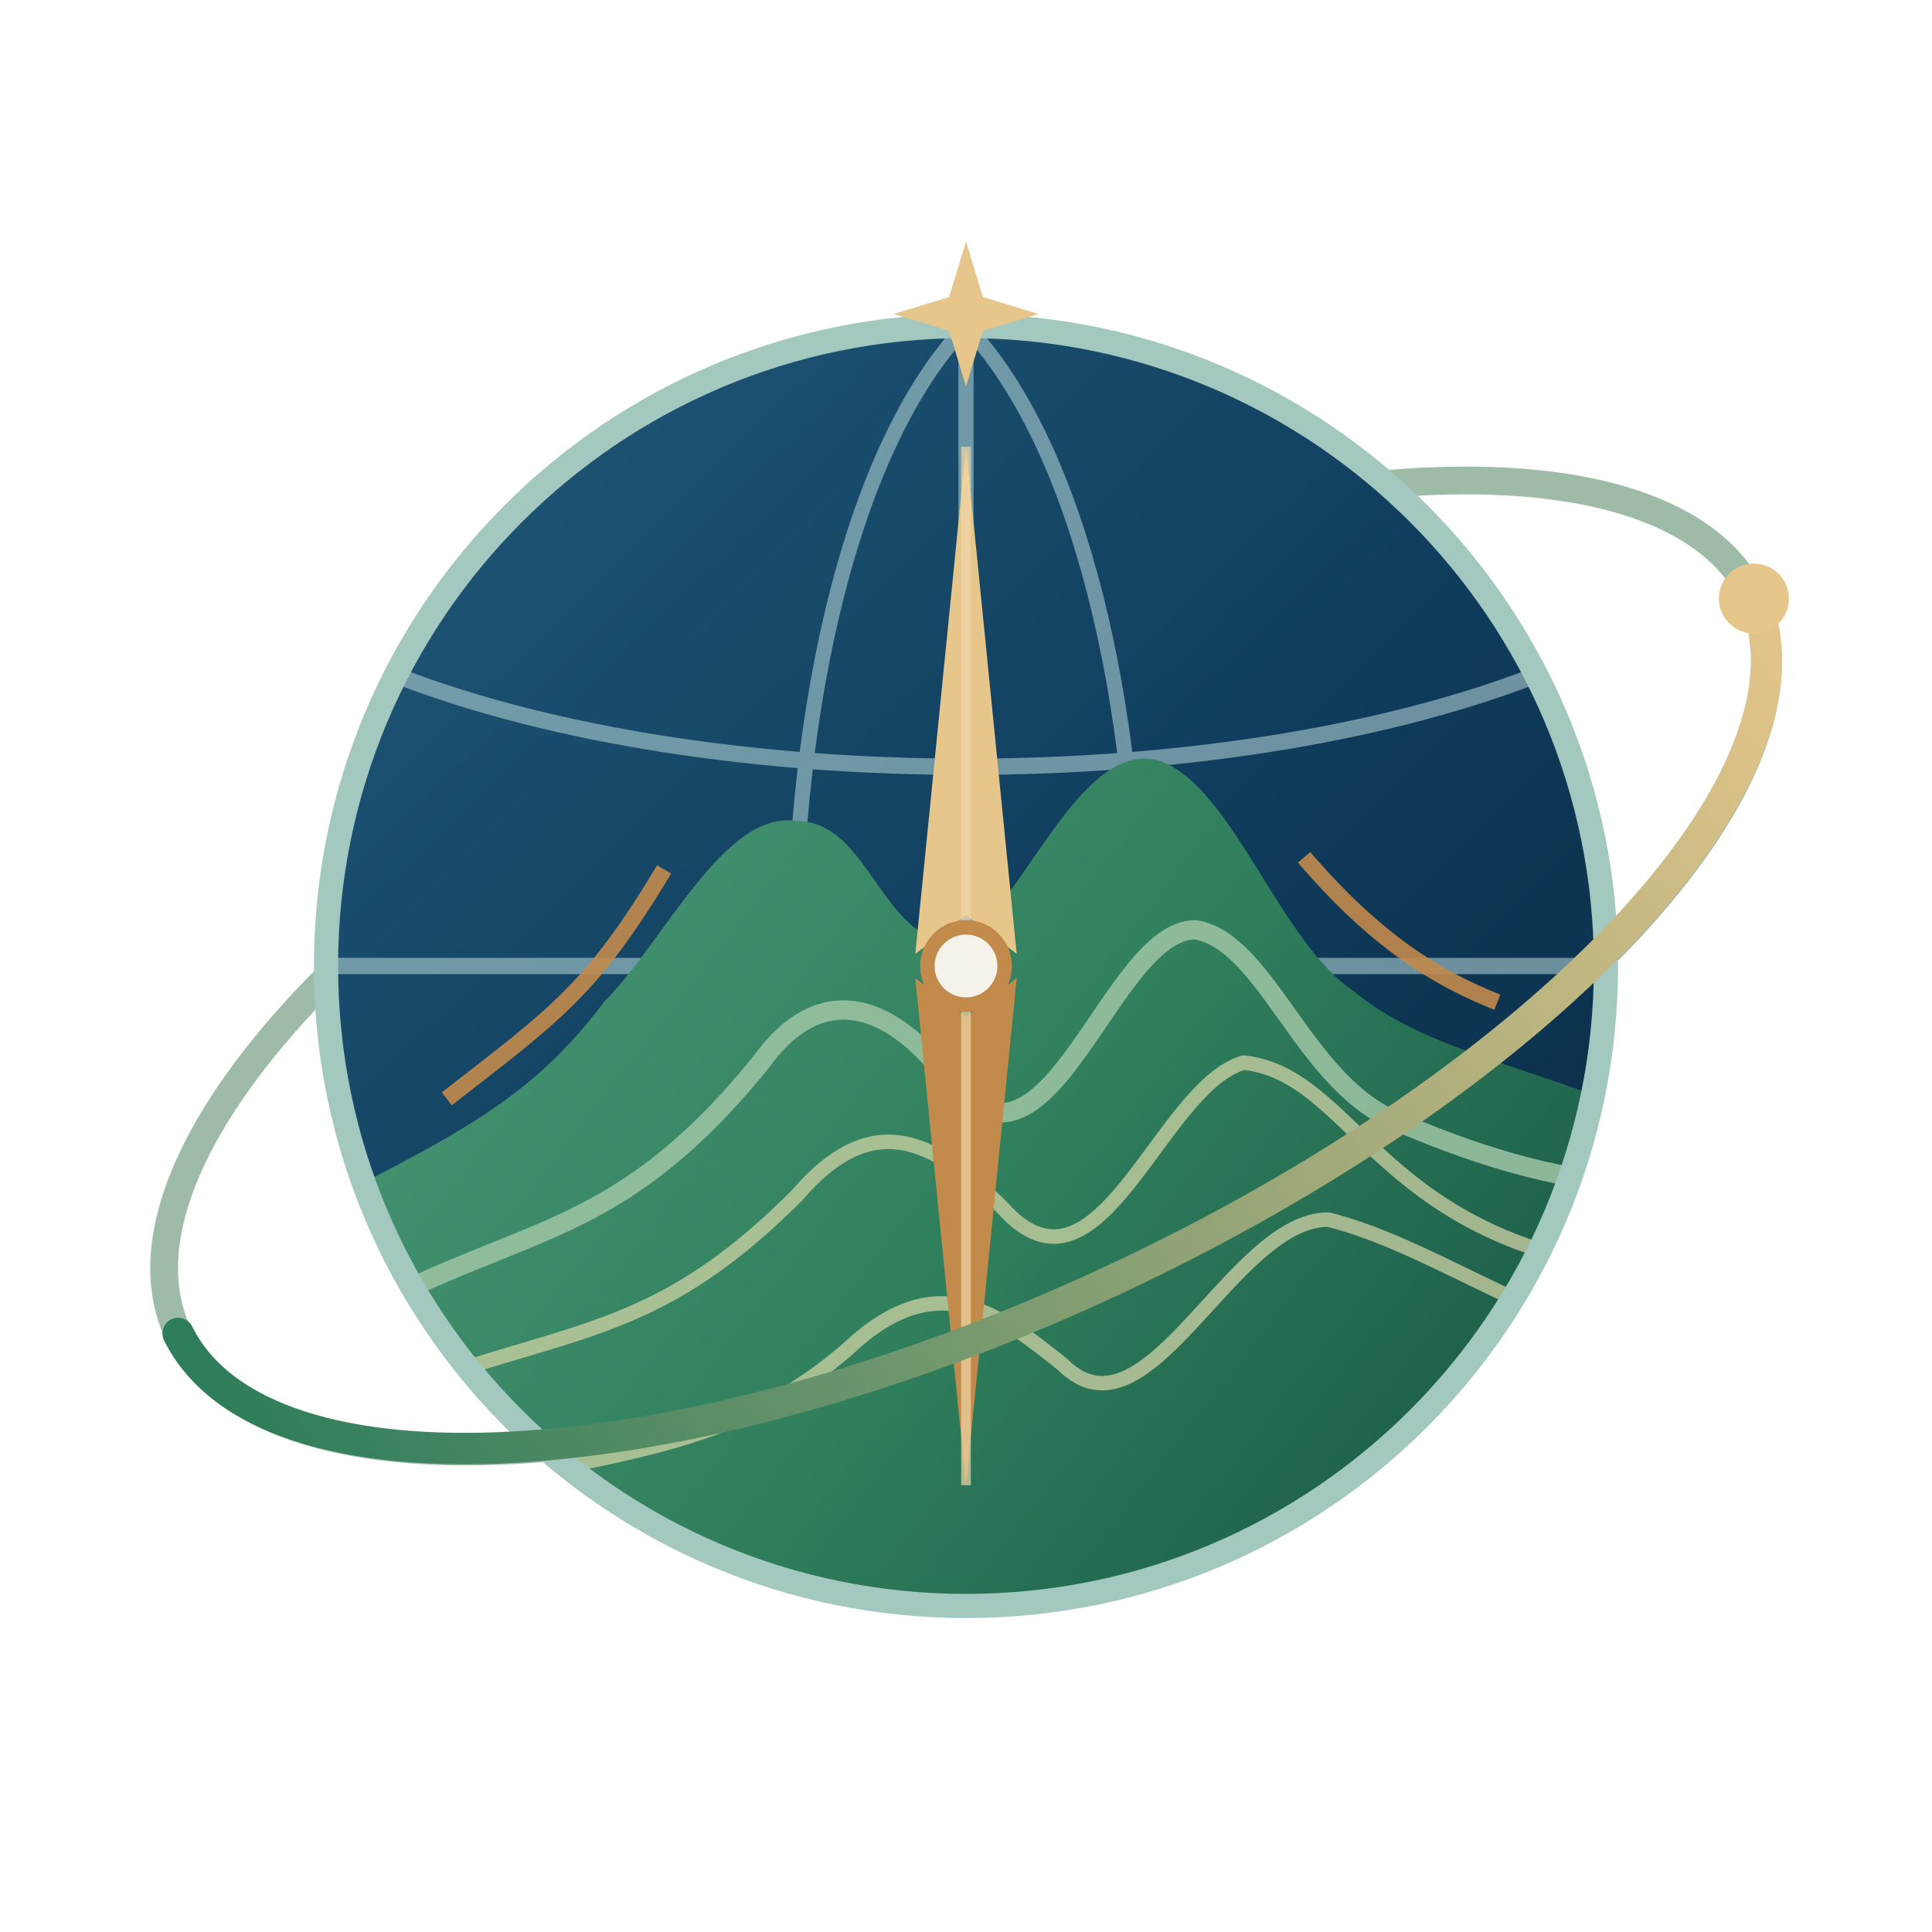
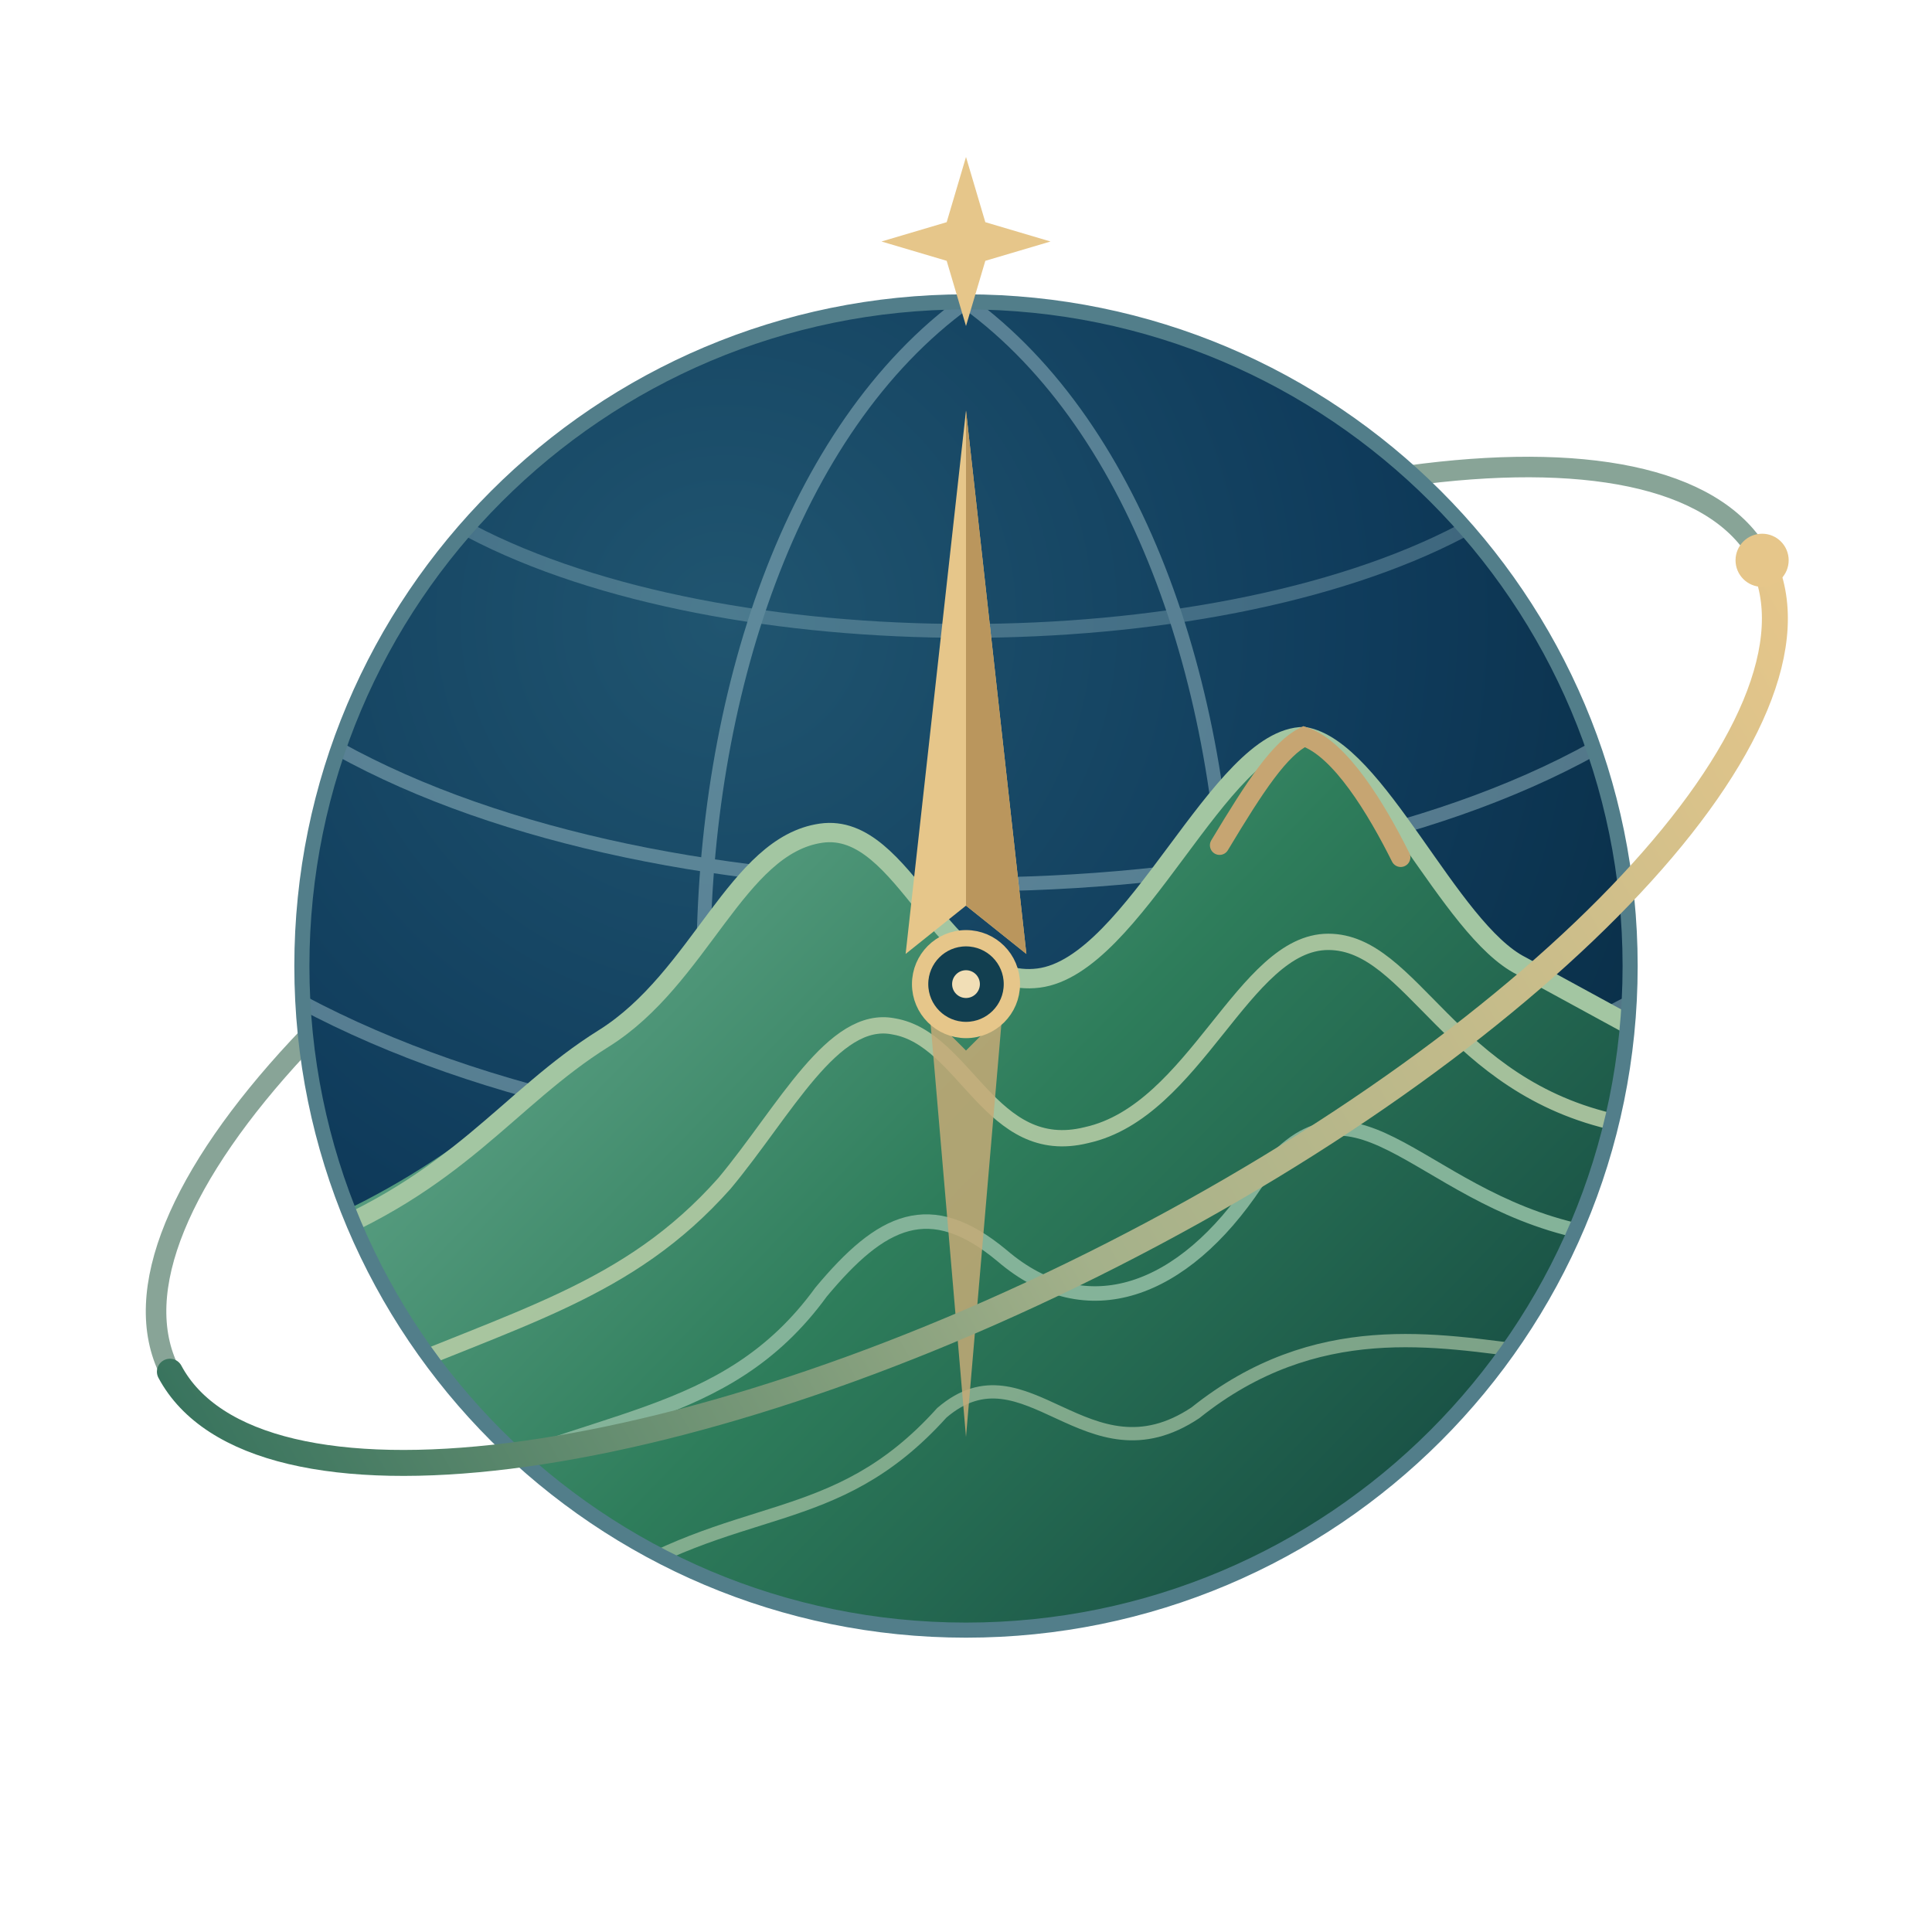
- <svg xmlns="http://www.w3.org/2000/svg" class="brand-mark" viewBox="0 0 160 160" fill="none" role="img" aria-label="地球、地形、罗盘与环绕轨道">
+ <svg xmlns="http://www.w3.org/2000/svg" class="brand-mark" style="--brand-duration:1850ms;" viewBox="0 0 160 160" fill="none" role="img" aria-label="中学地理教学系统地球地形标志">
  <defs>
-     <linearGradient id="sea" x1="30" y1="31" x2="129" y2="132" gradientUnits="userSpaceOnUse">
-       <stop stop-color="#205878" />
-       <stop offset=".56" stop-color="#0F3B5B" />
-       <stop offset="1" stop-color="#092940" />
+     <radialGradient id="geo-v-0-sea" cx=".32" cy=".24" r=".85">
+       <stop stop-color="#205570">
+ </stop>
+       <stop offset=".58" stop-color="#0F3B5B">
+ </stop>
+       <stop offset="1" stop-color="#082B42">
+ </stop>
+     </radialGradient>
+     <linearGradient id="geo-v-0-relief" x1="42" y1="71" x2="110" y2="137" gradientUnits="userSpaceOnUse">
+       <stop stop-color="#62A58A">
+ </stop>
+       <stop offset=".48" stop-color="#2E7D5B">
+ </stop>
+       <stop offset="1" stop-color="#174D43">
+ </stop>
    </linearGradient>
-     <linearGradient id="land" x1="38" y1="73" x2="116" y2="134" gradientUnits="userSpaceOnUse">
-       <stop stop-color="#469473" />
-       <stop offset=".55" stop-color="#2E7D5B" />
-       <stop offset="1" stop-color="#1C5B49" />
+     <linearGradient id="geo-v-0-orbit" x1="15" y1="117" x2="145" y2="43" gradientUnits="userSpaceOnUse">
+       <stop stop-color="#39745E">
+ </stop>
+       <stop offset=".48" stop-color="#A4B18A">
+ </stop>
+       <stop offset="1" stop-color="#E6C68A">
+ </stop>
    </linearGradient>
-     <linearGradient id="orbit" x1="20" y1="119" x2="146" y2="45" gradientUnits="userSpaceOnUse">
-       <stop stop-color="#2E7D5B" />
-       <stop offset=".57" stop-color="#9AA778" />
-       <stop offset="1" stop-color="#E6C68A" />
-     </linearGradient>
-     <clipPath id="globe">
-       <circle cx="80" cy="80" r="53" />
+     <clipPath id="geo-v-0-sphere">
+       <circle cx="80" cy="80" r="55">
+ </circle>
    </clipPath>
  </defs>
-   <ellipse class="orbit-back" cx="80" cy="80" rx="72" ry="29" transform="rotate(-25 80 80)" stroke="#6A9779" stroke-width="2.3" opacity=".65" />
-   <g class="globe">
-     <circle cx="80" cy="80" r="53" fill="url(#sea)" />
-     <g clip-path="url(#globe)">
-       <g class="graticule" stroke="#B3D5D6" stroke-linecap="round" opacity=".57">
-         <path d="M27 80H133M33 56C59 66 101 66 127 56M33 104C59 94 101 94 127 104" stroke-width="1.35" />
-         <path d="M80 27C61 47 61 113 80 133M80 27C99 47 99 113 80 133M80 27V133" stroke-width="1.25" />
-       </g>
-       <g class="terrain">
-         <path d="M24 101C38 94 44 91 50 83C55 78 60 67 66 68C72 68 73 78 79 78C84 77 89 61 96 63C102 65 106 78 112 82C118 87 126 88 138 93V145H24Z" fill="url(#land)" />
-         <path d="M26 111C42 101 50 104 63 88C68 81 74 83 79 90C87 99 92 77 99 77C105 78 108 90 116 93C123 96 130 98 136 98" stroke="#9DC4A3" stroke-width="1.6" opacity=".86" />
-         <path d="M24 119C45 109 52 113 66 99C72 92 77 94 83 100C91 109 96 90 103 88C112 89 114 102 134 105M25 128C45 119 58 123 71 111C78 105 83 109 88 113C95 120 102 101 110 101C118 103 126 109 135 111" stroke="#D3D4A6" stroke-width="1.2" opacity=".73" />
-         <path d="M37 91C46 84 49 82 55 72M108 71C114 78 119 81 124 83" stroke="#C28A4B" stroke-width="1.35" opacity=".9" />
-       </g>
+   <ellipse cx="80" cy="80" rx="74" ry="27" transform="rotate(-27 80 80)" stroke="#557D6B" stroke-width="1.7" opacity=".7">
+ </ellipse>
+   <circle cx="80" cy="80" r="55" fill="url(#geo-v-0-sea)">
+ </circle>
+   <g clip-path="url(#geo-v-0-sphere)">
+     <g class="graticule" stroke="#A7C9CF" stroke-width="1.15" opacity="0.46" stroke-linecap="round">
+       <path pathLength="1" d="M80 25C51 46 51 114 80 135M80 25C109 46 109 114 80 135">
+ </path>
+       <path pathLength="1" d="M28 62C55 77 105 77 132 62M25 83C55 99 105 99 135 83">
+ </path>
+       <path pathLength="1" d="M39 44C60 55 100 55 121 44M34 109C59 121 101 121 126 109" opacity=".7">
+ </path>
    </g>
-     <circle cx="80" cy="80" r="53" stroke="#A3C8BF" stroke-width="2" />
+     <g class="terrain">
+       <path d="M22 103C36 98 42 91 50 86C58 81 61 70 68 69C75 68 78 82 86 81C94 80 101 61 108 61C114 62 120 77 126 80L141 88V142H22Z" fill="url(#geo-v-0-relief)" stroke="none" stroke-width="1.6">
+ </path>
+       <path class="ridge-line" pathLength="1" d="M25 103C38 98 42 91 50 86C58 81 61 70 68 69C75 68 78 82 86 81C94 80 101 61 108 61C114 62 120 77 126 80L137 86" stroke="#A3C6A2" stroke-width="1.6" stroke-linecap="round">
+ </path>
+       <path class="contour contour-one" pathLength="1" d="M29 115C43 109 52 107 60 98C65 92 69 84 74 85C80 86 82 96 90 94C99 92 103 78 110 78C117 78 120 90 134 93" stroke="#B5CCA6" stroke-width="1.35" stroke-linecap="round" opacity=".88">
+ </path>
+       <path class="contour contour-two" pathLength="1" d="M35 124C49 117 60 118 68 107C73 101 77 99 83 104C90 110 98 107 104 98C112 87 117 99 131 102" stroke="#84B399" stroke-width="1.2" stroke-linecap="round">
+ </path>
+       <path class="contour contour-three" pathLength="1" d="M49 132C61 124 69 127 78 117C85 111 90 123 99 117C109 109 119 111 127 112" stroke="#A6C3A4" stroke-width="1.1" stroke-linecap="round" opacity=".7">
+ </path>
+       <path d="M101 70C104 65 106 62 108 61C111 62 114 67 116 71" stroke="#C6A572" stroke-width="1.6" stroke-linecap="round">
+ </path>
+     </g>
  </g>
+   <circle cx="80" cy="80" r="55" stroke="#527E8A" stroke-width="1.25">
+ </circle>
  <g class="compass">
-     <path d="M80 37L84.2 79L80 75.8L75.8 79Z" fill="#E6C68A" />
-     <path d="M80 123L84.2 81L80 84.2L75.8 81Z" fill="#C28A4B" />
-     <path d="M80 37V123" stroke="#F0D7A8" stroke-width=".8" opacity=".7" />
-     <circle cx="80" cy="80" r="3.2" fill="#F5F2E9" stroke="#C28A4B" stroke-width="1.2" />
-     <path d="M80 20L81.4 24.6L86 26L81.4 27.4L80 32L78.6 27.4L74 26L78.6 24.6Z" fill="#E6C68A" />
+     <path d="M80 34L85 79L80 75L75 79Z" fill="#E6C68A">
+ </path>
+     <path d="M80 34V75L85 79Z" fill="#BA965D">
+ </path>
+     <path d="M80 119L83 84L80 87L77 84Z" fill="#C6AA77" opacity=".85">
+ </path>
+     <circle cx="80" cy="81.5" r="3.8" fill="#123F50" stroke="#E6C68A" stroke-width="1.35">
+ </circle>
+     <circle cx="80" cy="81.5" r="1.15" fill="#F1DEB6">
+ </circle>
+     <path d="M80 13L81.6 18.4L87 20L81.6 21.6L80 27L78.4 21.6L73 20L78.4 18.4Z" fill="#E6C68A">
+ </path>
  </g>
-   <path class="orbit-front" d="M145.25 49.57A72 29 -25 0 1 14.75 110.43" stroke="url(#orbit)" stroke-width="2.6" stroke-linecap="round" />
-   <circle class="orbit-node" cx="145.25" cy="49.57" r="2.9" fill="#E6C68A" />
+   <path class="orbit-front" pathLength="1" d="M145.93 46.4A74 27 -27 0 1 14.07 113.6" stroke="url(#geo-v-0-orbit)" stroke-width="2.15" stroke-linecap="round">
+ </path>
+   <circle cx="145.93" cy="46.4" r="2.2" fill="#E6C68A" />
</svg>
